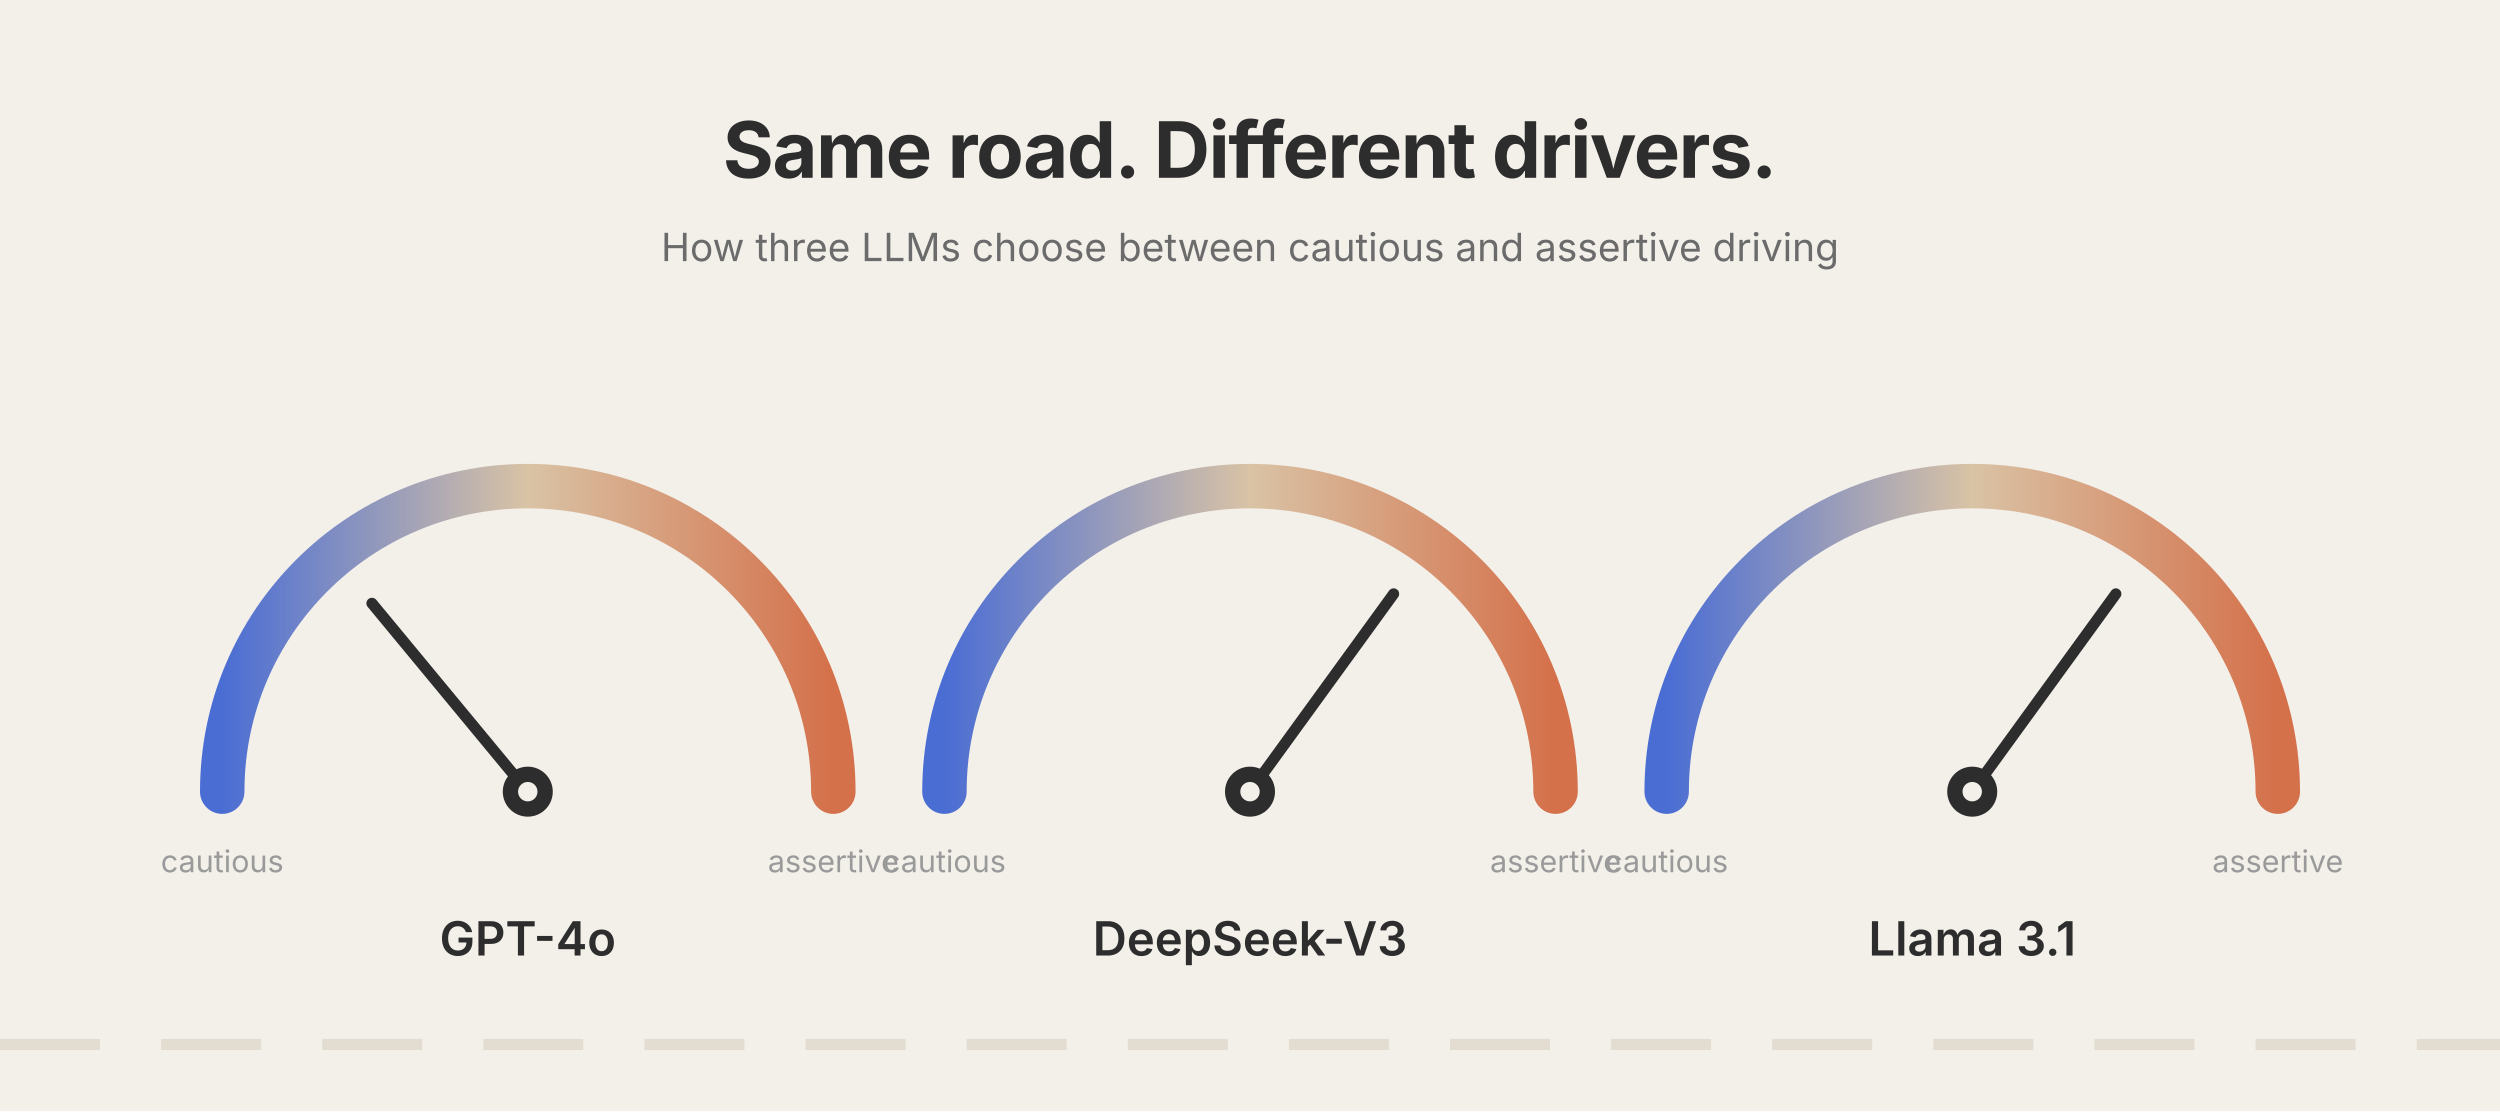
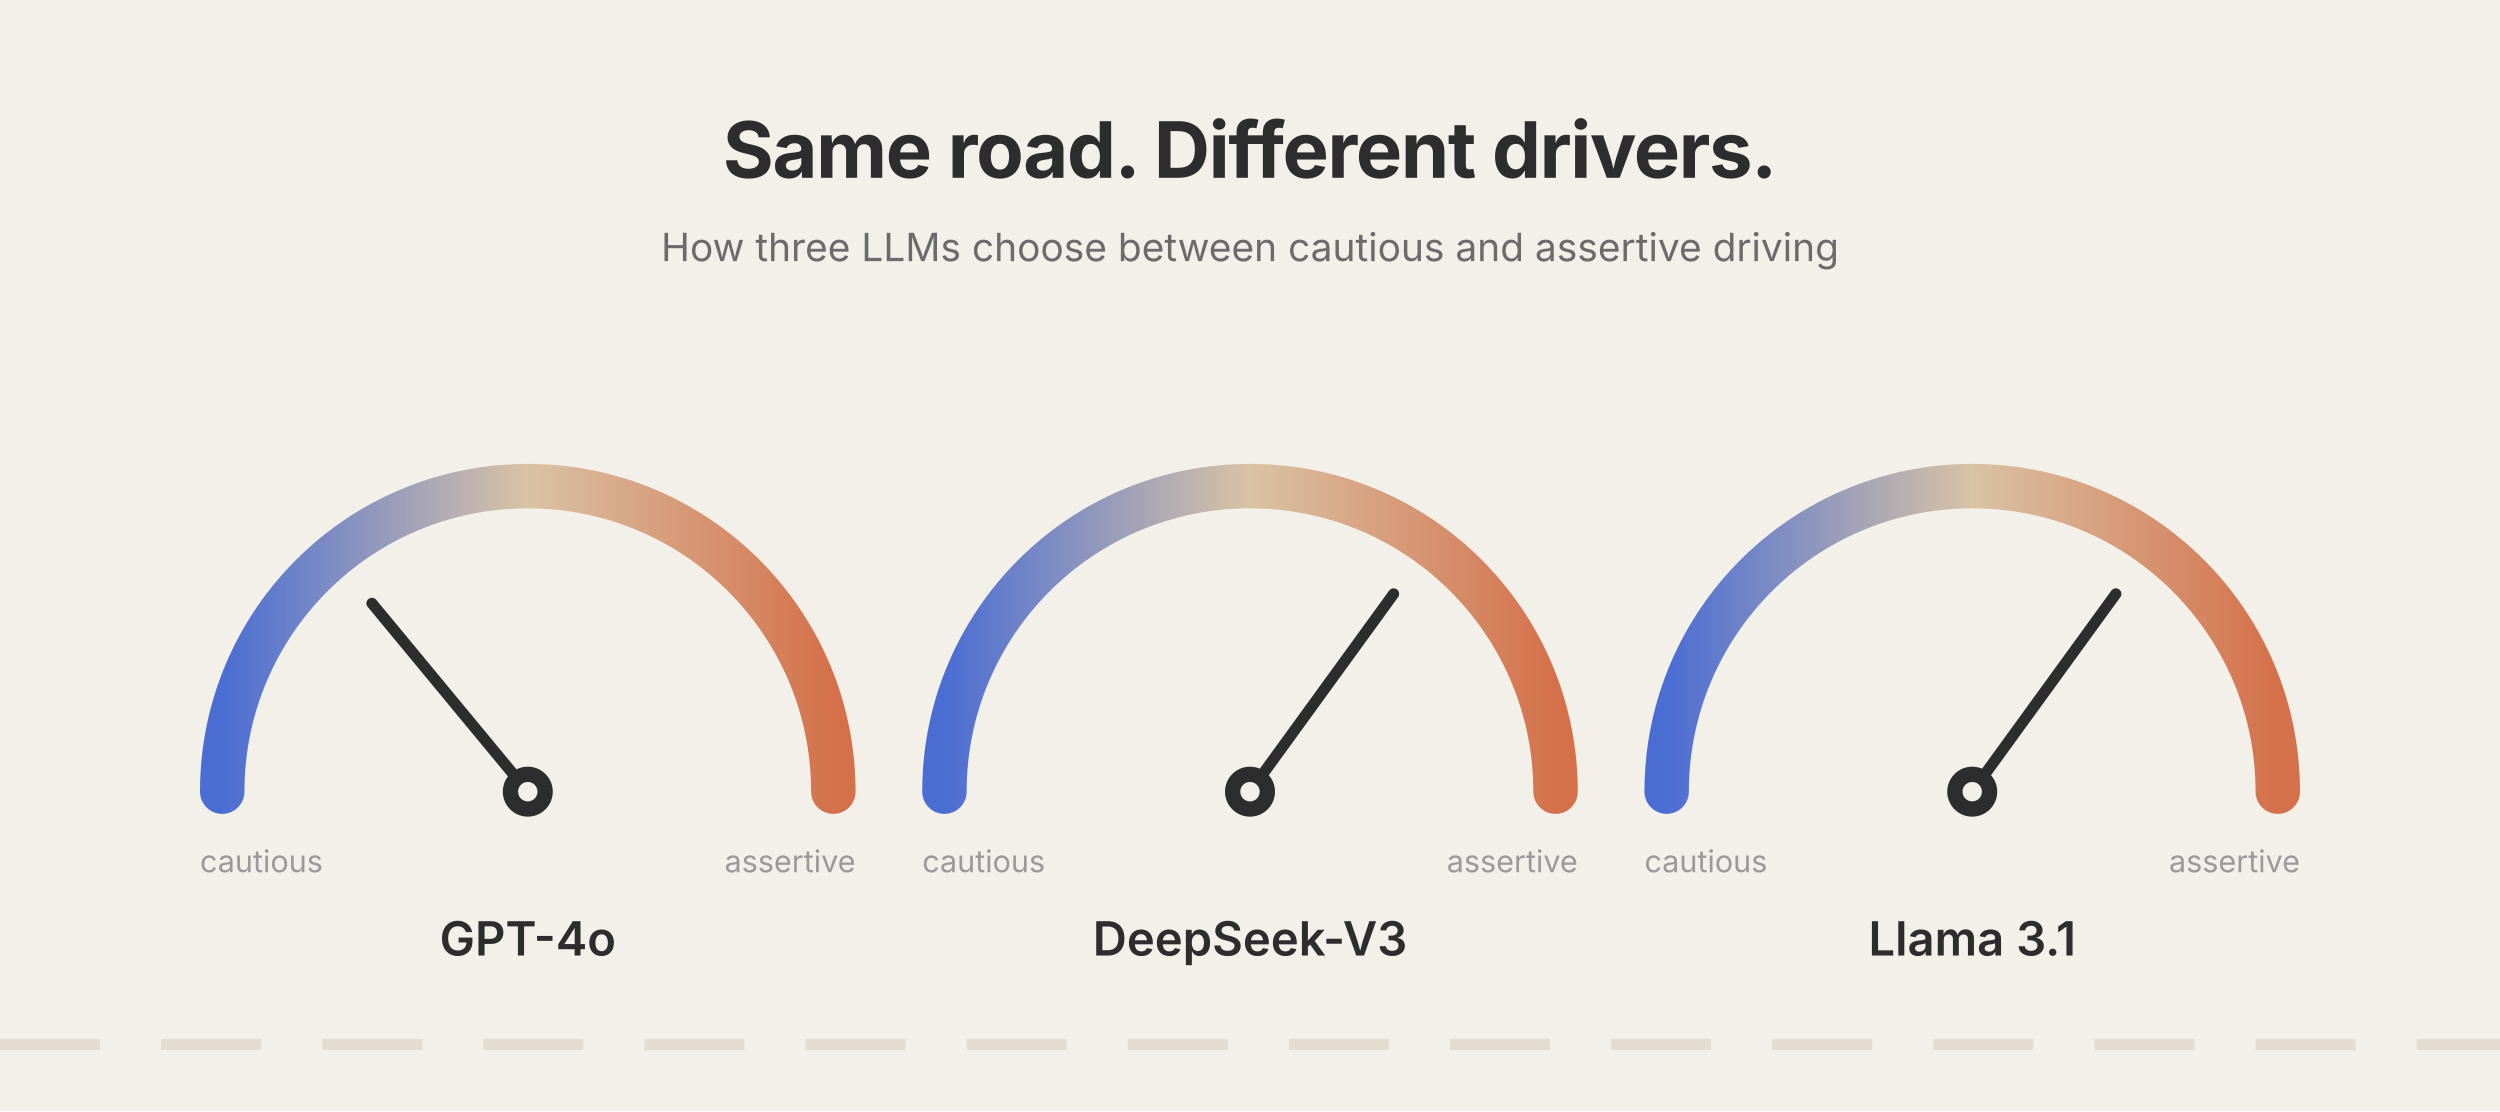
<svg xmlns="http://www.w3.org/2000/svg" viewBox="0 0 900 400" font-family="Inter, -apple-system, sans-serif">
  <defs>
    <linearGradient id="dial" x1="0" y1="0" x2="1" y2="0">
      <stop offset="0" stop-color="#4A6DD4" />
      <stop offset="0.5" stop-color="#D9C3A5" />
      <stop offset="1" stop-color="#D4704A" />
    </linearGradient>
  </defs>
  <rect width="900" height="400" fill="#F3F0EA" />
  <line x1="0" y1="376" x2="900" y2="376" stroke="#E3DCD1" stroke-width="4" stroke-dasharray="36 22" />
  <text x="450" y="64" text-anchor="middle" font-size="28" font-weight="700" fill="#2D2D2D" letter-spacing="-0.5">Same road. Different drivers.</text>
  <text x="450" y="94" text-anchor="middle" font-size="14" fill="#6B6B6B">How three LLMs choose between cautious and assertive driving</text>
  <path d="M 80 285 A 110 110 0 0 1 300 285" fill="none" stroke="url(#dial)" stroke-width="16" stroke-linecap="round" />
  <line x1="190" y1="285" x2="133.9" y2="217.2" stroke="#2D2D2D" stroke-width="4" stroke-linecap="round" />
  <circle cx="190" cy="285" r="9" fill="#2D2D2D" />
  <circle cx="190" cy="285" r="3.5" fill="#F3F0EA" />
-   <text x="80" y="314" text-anchor="middle" font-size="11" fill="#9A9A9A">cautious</text>
-   <text x="300" y="314" text-anchor="middle" font-size="11" fill="#9A9A9A">assertive</text>
+   <text x="72" y="314" text-anchor="start" font-size="11" fill="#9A9A9A">cautious</text>
+   <text x="308" y="314" text-anchor="end" font-size="11" fill="#9A9A9A">assertive</text>
  <text x="190" y="344" text-anchor="middle" font-size="17" font-weight="600" fill="#2D2D2D">GPT-4o</text>
  <path d="M 340 285 A 110 110 0 0 1 560 285" fill="none" stroke="url(#dial)" stroke-width="16" stroke-linecap="round" />
  <line x1="450" y1="285" x2="501.7" y2="213.8" stroke="#2D2D2D" stroke-width="4" stroke-linecap="round" />
  <circle cx="450" cy="285" r="9" fill="#2D2D2D" />
  <circle cx="450" cy="285" r="3.5" fill="#F3F0EA" />
-   <text x="340" y="314" text-anchor="middle" font-size="11" fill="#9A9A9A">cautious</text>
-   <text x="560" y="314" text-anchor="middle" font-size="11" fill="#9A9A9A">assertive</text>
+   <text x="332" y="314" text-anchor="start" font-size="11" fill="#9A9A9A">cautious</text>
+   <text x="568" y="314" text-anchor="end" font-size="11" fill="#9A9A9A">assertive</text>
  <text x="450" y="344" text-anchor="middle" font-size="17" font-weight="600" fill="#2D2D2D">DeepSeek-V3</text>
  <path d="M 600 285 A 110 110 0 0 1 820 285" fill="none" stroke="url(#dial)" stroke-width="16" stroke-linecap="round" />
  <line x1="710" y1="285" x2="761.7" y2="213.8" stroke="#2D2D2D" stroke-width="4" stroke-linecap="round" />
  <circle cx="710" cy="285" r="9" fill="#2D2D2D" />
  <circle cx="710" cy="285" r="3.5" fill="#F3F0EA" />
-   <text x="600" y="314" text-anchor="middle" font-size="11" fill="#9A9A9A">cautious</text>
-   <text x="820" y="314" text-anchor="middle" font-size="11" fill="#9A9A9A">assertive</text>
+   <text x="592" y="314" text-anchor="start" font-size="11" fill="#9A9A9A">cautious</text>
+   <text x="828" y="314" text-anchor="end" font-size="11" fill="#9A9A9A">assertive</text>
  <text x="710" y="344" text-anchor="middle" font-size="17" font-weight="600" fill="#2D2D2D">Llama 3.1</text>
</svg>
